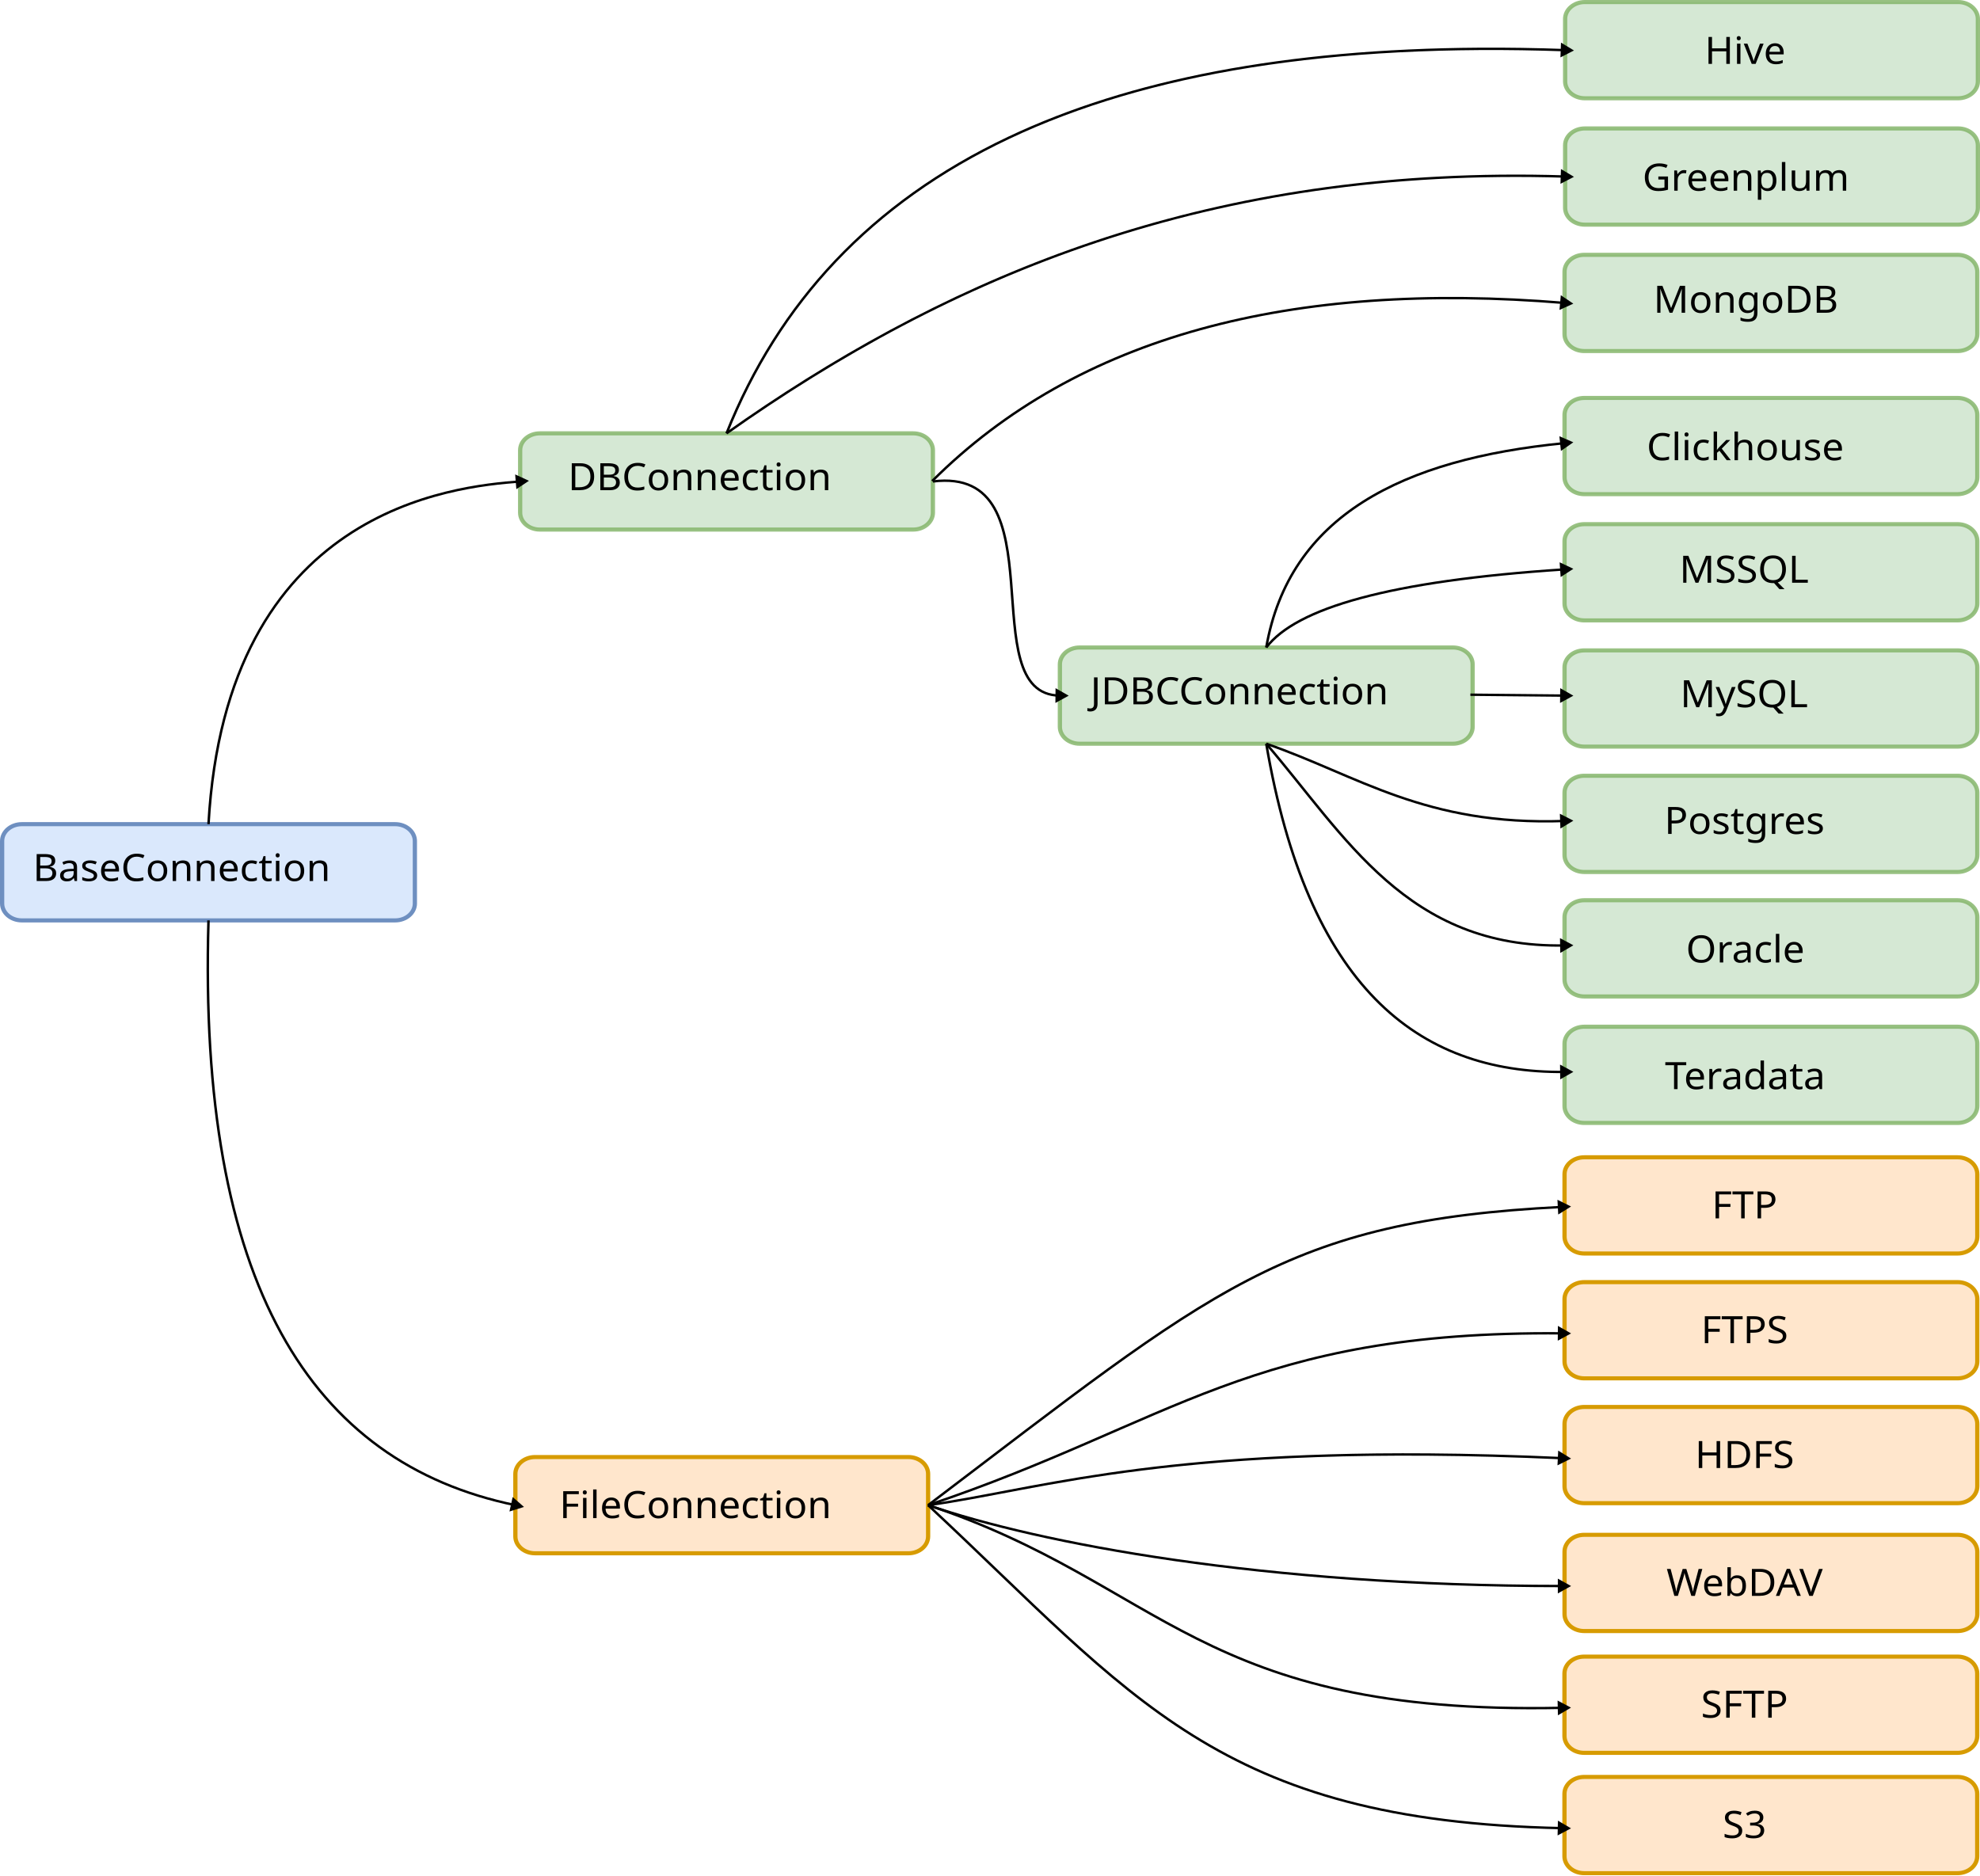
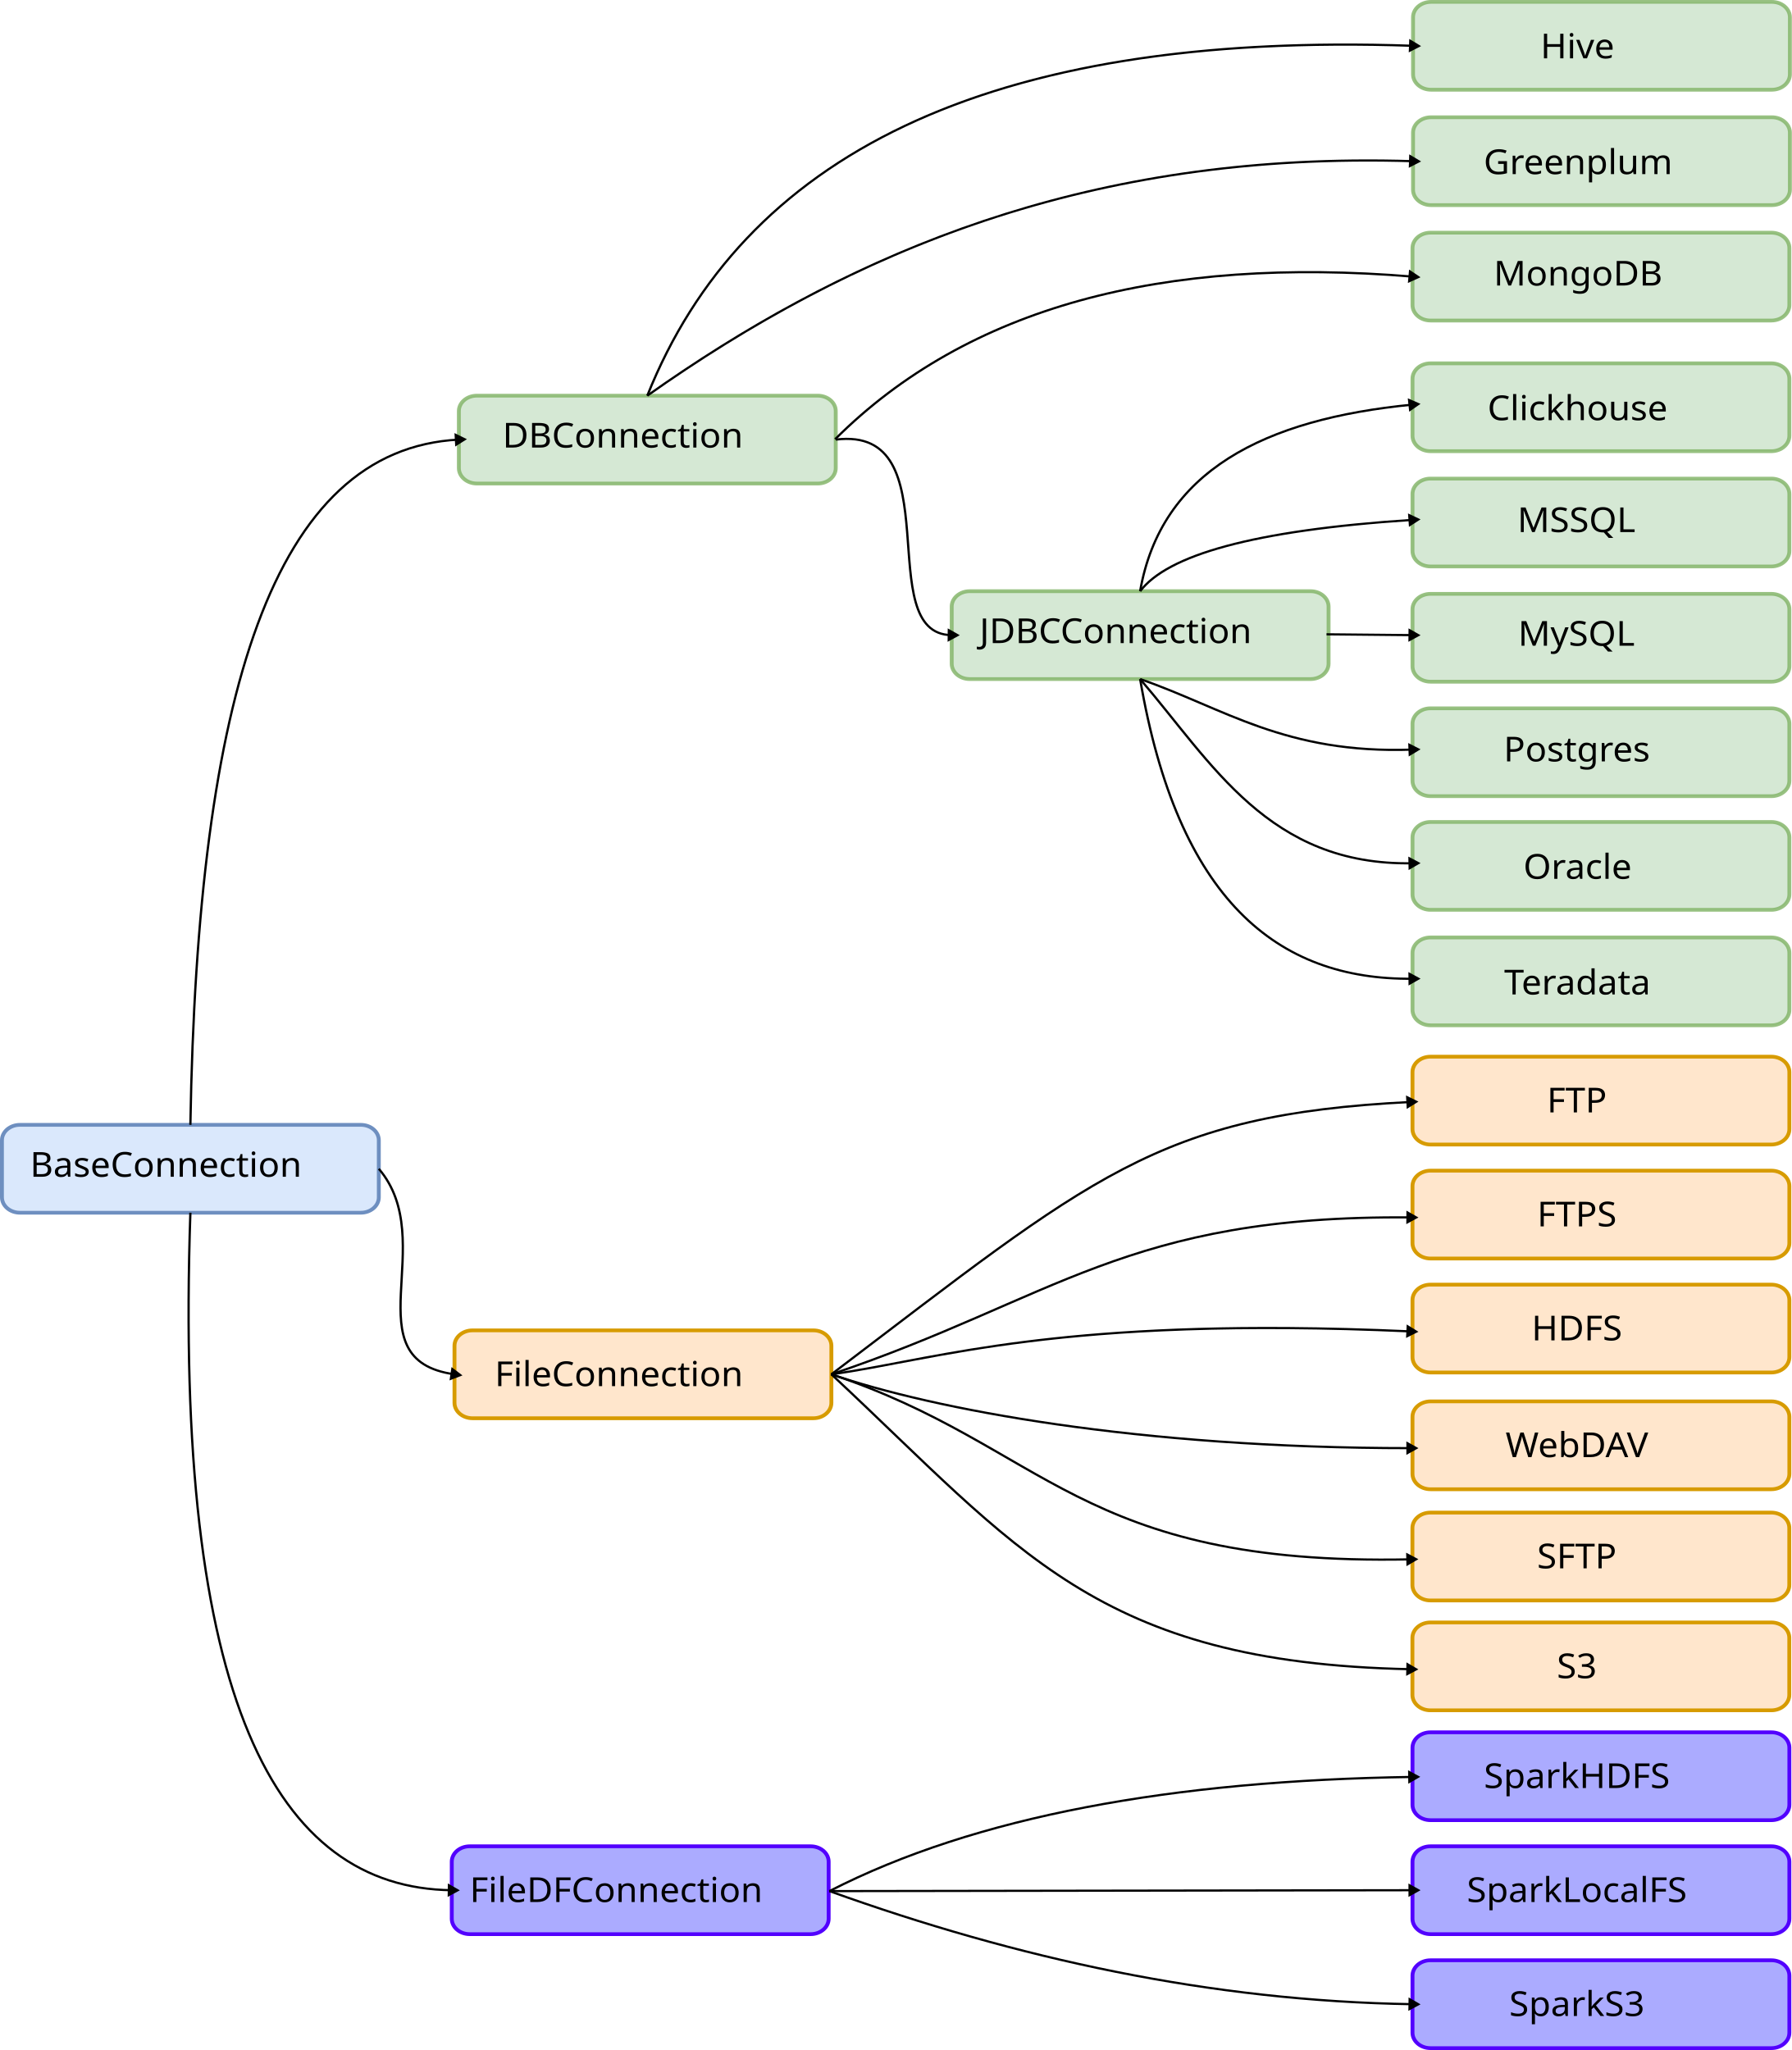
- <svg xmlns="http://www.w3.org/2000/svg" version="1.1" id="svg55" width="1215.637" height="1151.455" viewBox="0 0 1215.637 1151.454">
+ <svg xmlns="http://www.w3.org/2000/svg" version="1.1" id="svg55" width="1204.826" height="1378.638" viewBox="0 0 1204.826 1378.638">
  <defs id="defs59">
-     <marker style="overflow:visible" id="marker1656" refX="0" refY="0" orient="auto-start-reverse" markerWidth="5.324" markerHeight="6.155" viewBox="0 0 5.324 6.155" preserveAspectRatio="xMidYMid">
-       <path transform="scale(0.5)" style="fill:context-stroke;fill-rule:evenodd;stroke:context-stroke;stroke-width:1pt" d="M 5.77,0 -2.88,5 V -5 Z" id="path1654" />
-     </marker>
    <marker style="overflow:visible" id="marker1455" refX="0" refY="0" orient="auto-start-reverse" markerWidth="5.324" markerHeight="6.155" viewBox="0 0 5.324 6.155" preserveAspectRatio="xMidYMid">
      <path transform="scale(0.5)" style="fill:context-stroke;fill-rule:evenodd;stroke:context-stroke;stroke-width:1pt" d="M 5.77,0 -2.88,5 V -5 Z" id="path1453" />
    </marker>
    <marker style="overflow:visible" id="TriangleStart" refX="0" refY="0" orient="auto-start-reverse" markerWidth="5.324" markerHeight="6.155" viewBox="0 0 5.324 6.155" preserveAspectRatio="xMidYMid">
      <path transform="scale(0.5)" style="fill:context-stroke;fill-rule:evenodd;stroke:context-stroke;stroke-width:1pt" d="M 5.77,0 -2.88,5 V -5 Z" id="path135" />
    </marker>
    <linearGradient id="linearGradient1695">
      <stop style="stop-color:#d5e8d4;stop-opacity:1;" offset="0" id="stop1693" />
    </linearGradient>
+     <marker style="overflow:visible" id="marker1455-5" refX="0" refY="0" orient="auto-start-reverse" markerWidth="5.324" markerHeight="6.155" viewBox="0 0 5.324 6.155" preserveAspectRatio="xMidYMid">
+       <path transform="scale(0.5)" style="fill:context-stroke;fill-rule:evenodd;stroke:context-stroke;stroke-width:1pt" d="M 5.77,0 -2.88,5 V -5 Z" id="path1453-5" />
+     </marker>
+     <marker style="overflow:visible" id="marker1455-7" refX="0" refY="0" orient="auto-start-reverse" markerWidth="5.324" markerHeight="6.155" viewBox="0 0 5.324 6.155" preserveAspectRatio="xMidYMid">
+       <path transform="scale(0.5)" style="fill:context-stroke;fill-rule:evenodd;stroke:context-stroke;stroke-width:1pt" d="M 5.77,0 -2.88,5 V -5 Z" id="path1453-6" />
+     </marker>
  </defs>
-   <g id="g61" style="display:inline" transform="matrix(1.000038,0,0,0.9646803,-3.853746,38.05144)">
+   <g id="g61" style="display:inline" transform="matrix(1.000038,0,0,0.9646803,-14.66462,38.05144)">
    <rect style="display:inline;fill:#d5e8d4;fill-opacity:1;fill-rule:evenodd;stroke:#81b366;stroke-width:2.608;stroke-dasharray:none;stroke-opacity:0.816" id="rect275" width="253.401" height="61.252" x="964.379" y="294.196" ry="10.752" rx="12.102" />
    <text xml:space="preserve" style="font-style:normal;font-weight:normal;font-size:24px;line-height:1.25;font-family:sans-serif;display:inline;fill:#000000;fill-opacity:1;stroke:none" x="1090.216" y="331.482" id="text2733">
      <tspan id="tspan2731" x="1090.216" y="331.482" style="font-size:24px;text-align:center;text-anchor:middle">MSSQL</tspan>
    </text>
    <rect style="display:inline;fill:#d5e8d4;fill-opacity:1;fill-rule:evenodd;stroke:#81b366;stroke-width:2.608;stroke-dasharray:none;stroke-opacity:0.816" id="rect275-6" width="253.401" height="61.252" x="964.379" y="213.849" ry="10.752" rx="12.102" />
    <text xml:space="preserve" style="font-style:normal;font-weight:normal;font-size:24px;line-height:1.25;font-family:sans-serif;text-align:center;text-anchor:middle;display:inline;fill:#000000;fill-opacity:1;stroke:none" x="1090.959" y="253.475" id="text2733-0">
      <tspan id="tspan2731-6" x="1090.959" y="253.475" style="font-size:24px;text-align:center;text-anchor:middle">Clickhouse</tspan>
    </text>
    <rect style="display:inline;fill:#d5e8d4;fill-opacity:1;fill-rule:evenodd;stroke:#81b366;stroke-width:2.608;stroke-dasharray:none;stroke-opacity:0.816" id="rect275-6-4" width="253.401" height="61.252" x="964.739" y="42.306" ry="10.752" rx="12.102" />
    <rect style="display:inline;fill:#d5e8d4;fill-opacity:1;fill-rule:evenodd;stroke:#81b366;stroke-width:2.608;stroke-dasharray:none;stroke-opacity:0.816" id="rect275-6-4-3" width="253.401" height="61.252" x="964.379" y="122.752" ry="10.752" rx="12.102" />
    <text xml:space="preserve" style="font-style:normal;font-weight:normal;font-size:24px;line-height:1.25;font-family:sans-serif;text-align:center;text-anchor:middle;display:inline;fill:#000000;fill-opacity:1;stroke:none" x="1091.319" y="81.932" id="text2733-0-3">
      <tspan id="tspan2731-6-1" x="1091.319" y="81.932" style="font-size:24px;text-align:center;text-anchor:middle">Greenplum</tspan>
    </text>
    <text xml:space="preserve" style="font-style:normal;font-weight:normal;font-size:24px;line-height:1.25;font-family:sans-serif;text-align:center;text-anchor:middle;display:inline;fill:#000000;fill-opacity:1;stroke:none" x="1091.319" y="159.618" id="text2733-0-3-6">
      <tspan id="tspan2731-6-1-7" x="1091.319" y="159.618" style="font-size:24px;text-align:center;text-anchor:middle">MongoDB</tspan>
    </text>
    <rect style="display:inline;fill:#d5e8d4;fill-opacity:1;fill-rule:evenodd;stroke:#81b366;stroke-width:2.608;stroke-dasharray:none;stroke-opacity:0.816" id="rect275-61" width="253.401" height="61.252" x="964.379" y="374.543" ry="10.752" rx="12.102" />
    <text xml:space="preserve" style="font-style:normal;font-weight:normal;font-size:24px;line-height:1.25;font-family:sans-serif;display:inline;fill:#000000;fill-opacity:1;stroke:none" x="1090.216" y="410.714" id="text2733-8">
      <tspan id="tspan2731-7" x="1090.216" y="410.714" style="font-size:24px;text-align:center;text-anchor:middle">MySQL</tspan>
    </text>
    <rect style="display:inline;fill:#d5e8d4;fill-opacity:1;fill-rule:evenodd;stroke:#81b366;stroke-width:2.608;stroke-dasharray:none;stroke-opacity:0.816" id="rect275-61-7" width="253.401" height="61.252" x="654.551" y="372.697" ry="10.752" rx="12.102" />
    <text xml:space="preserve" style="font-style:normal;font-weight:normal;font-size:24px;line-height:1.25;font-family:sans-serif;display:inline;fill:#000000;fill-opacity:1;stroke:none" x="780.387" y="408.869" id="text2733-8-4">
      <tspan id="tspan2731-7-4" x="780.387" y="408.869" style="font-size:24px;text-align:center;text-anchor:middle">JDBCConnection</tspan>
    </text>
    <rect style="display:inline;fill:#d5e8d4;fill-opacity:1;fill-rule:evenodd;stroke:#81b366;stroke-width:2.608;stroke-dasharray:none;stroke-opacity:0.816" id="rect275-2" width="253.401" height="61.252" x="964.379" y="454.34" ry="10.752" rx="12.102" />
    <text xml:space="preserve" style="font-style:normal;font-weight:normal;font-size:24px;line-height:1.25;font-family:sans-serif;display:inline;fill:#000000;fill-opacity:1;stroke:none" x="1090.455" y="491.362" id="text2733-3">
      <tspan id="tspan2731-75" x="1090.455" y="491.362" style="font-size:24px;text-align:center;text-anchor:middle">Postgres</tspan>
    </text>
    <rect style="display:inline;fill:#d5e8d4;fill-opacity:1;fill-rule:evenodd;stroke:#81b366;stroke-width:2.608;stroke-dasharray:none;stroke-opacity:0.816" id="rect275-9" width="253.401" height="61.252" x="964.379" y="533.574" ry="10.752" rx="12.102" />
    <text xml:space="preserve" style="font-style:normal;font-weight:normal;font-size:24px;line-height:1.25;font-family:sans-serif;display:inline;fill:#000000;fill-opacity:1;stroke:none" x="1090.959" y="573.2" id="text2733-2">
      <tspan id="tspan2731-2" x="1090.959" y="573.2" style="font-size:24px;text-align:center;text-anchor:middle">Oracle</tspan>
    </text>
    <rect style="display:inline;fill:#d5e8d4;fill-opacity:1;fill-rule:evenodd;stroke:#81b366;stroke-width:2.608;stroke-dasharray:none;stroke-opacity:0.816" id="rect275-8" width="253.401" height="61.252" x="964.379" y="614.081" ry="10.752" rx="12.102" />
    <text xml:space="preserve" style="font-style:normal;font-weight:normal;font-size:24px;line-height:1.25;font-family:sans-serif;text-align:center;text-anchor:middle;display:inline;fill:#000000;fill-opacity:1;stroke:none" x="1090.839" y="653.816" id="text2733-9">
      <tspan id="tspan2731-73" x="1090.839" y="653.816" style="font-size:24px;text-align:center;text-anchor:middle">Teradata</tspan>
    </text>
    <rect style="display:inline;fill:#d5e8d4;fill-opacity:1;fill-rule:evenodd;stroke:#81b366;stroke-width:2.608;stroke-dasharray:none;stroke-opacity:0.816" id="rect275-612" width="253.401" height="61.252" x="964.739" y="-38.141" ry="10.752" rx="12.102" />
    <text xml:space="preserve" style="font-style:normal;font-weight:normal;font-size:24px;line-height:1.25;font-family:sans-serif;display:inline;fill:#000000;fill-opacity:1;stroke:none" x="1090.888" y="1.21" id="text2733-93">
      <tspan id="tspan2731-1" x="1090.888" y="1.21" style="font-size:24px;text-align:center;text-anchor:middle">Hive</tspan>
    </text>
    <rect style="display:inline;fill:#ffe6cc;fill-opacity:1;fill-rule:evenodd;stroke:#d79b00;stroke-width:2.608;stroke-dasharray:none;stroke-opacity:1" id="rect275-612-0" width="253.401" height="61.252" x="964.379" y="697.194" ry="10.752" rx="12.102" />
    <text xml:space="preserve" style="font-style:normal;font-weight:normal;font-size:24px;line-height:1.25;font-family:sans-serif;display:inline;fill:#000000;fill-opacity:1;stroke:none" x="1090.528" y="736.051" id="text2733-93-6">
      <tspan id="tspan2731-1-3" x="1090.528" y="736.051" style="font-size:24px;text-align:center;text-anchor:middle">FTP</tspan>
    </text>
    <rect style="display:inline;fill:#ffe6cc;fill-opacity:1;fill-rule:evenodd;stroke:#d79b00;stroke-width:2.608;stroke-dasharray:none;stroke-opacity:1" id="rect275-612-0-2" width="253.401" height="61.252" x="964.379" y="776.652" ry="10.752" rx="12.102" />
    <text xml:space="preserve" style="font-style:normal;font-weight:normal;font-size:24px;line-height:1.25;font-family:sans-serif;display:inline;fill:#000000;fill-opacity:1;stroke:none" x="1090.527" y="815.509" id="text2733-93-6-0">
      <tspan id="tspan2731-1-3-6" x="1090.527" y="815.509" style="font-size:24px;text-align:center;text-anchor:middle">FTPS</tspan>
    </text>
    <rect style="display:inline;fill:#ffe6cc;fill-opacity:1;fill-rule:evenodd;stroke:#d79b00;stroke-width:2.608;stroke-dasharray:none;stroke-opacity:1" id="rect275-612-0-2-4" width="253.401" height="61.252" x="964.379" y="856.11" ry="10.752" rx="12.102" />
    <text xml:space="preserve" style="font-style:normal;font-weight:normal;font-size:24px;line-height:1.25;font-family:sans-serif;display:inline;fill:#000000;fill-opacity:1;stroke:none" x="1090.527" y="894.967" id="text2733-93-6-0-7">
      <tspan id="tspan2731-1-3-6-6" x="1090.527" y="894.967" style="font-size:24px;text-align:center;text-anchor:middle">HDFS</tspan>
    </text>
    <rect style="display:inline;fill:#ffe6cc;fill-opacity:1;fill-rule:evenodd;stroke:#d79b00;stroke-width:2.608;stroke-dasharray:none;stroke-opacity:1" id="rect275-612-0-2-5" width="253.401" height="61.252" x="964.379" y="937.498" ry="10.752" rx="12.102" />
    <text xml:space="preserve" style="font-style:normal;font-weight:normal;font-size:24px;line-height:1.25;font-family:sans-serif;display:inline;fill:#000000;fill-opacity:1;stroke:none" x="1090.527" y="976.355" id="text2733-93-6-0-6">
      <tspan id="tspan2731-1-3-6-9" x="1090.527" y="976.355" style="font-size:24px;text-align:center;text-anchor:middle">WebDAV</tspan>
    </text>
    <rect style="display:inline;fill:#ffe6cc;fill-opacity:1;fill-rule:evenodd;stroke:#d79b00;stroke-width:2.608;stroke-dasharray:none;stroke-opacity:1" id="rect275-612-0-2-3" width="253.401" height="61.252" x="964.331" y="1015.026" ry="10.752" rx="12.102" />
    <text xml:space="preserve" style="font-style:normal;font-weight:normal;font-size:24px;line-height:1.25;font-family:sans-serif;display:inline;fill:#000000;fill-opacity:1;stroke:none" x="1090.479" y="1053.883" id="text2733-93-6-0-74">
      <tspan id="tspan2731-1-3-6-5" x="1090.479" y="1053.883" style="font-size:24px;text-align:center;text-anchor:middle">SFTP</tspan>
    </text>
    <rect style="display:inline;fill:#ffe6cc;fill-opacity:1;fill-rule:evenodd;stroke:#d79b00;stroke-width:2.608;stroke-dasharray:none;stroke-opacity:1" id="rect275-612-0-2-3-3" width="253.401" height="61.252" x="964.331" y="1091.612" ry="10.752" rx="12.102" />
    <text xml:space="preserve" style="font-style:normal;font-weight:normal;font-size:24px;line-height:1.25;font-family:sans-serif;display:inline;fill:#000000;fill-opacity:1;stroke:none" x="1090.479" y="1130.468" id="text2733-93-6-0-74-6">
      <tspan id="tspan2731-1-3-6-5-7" x="1090.479" y="1130.468" style="font-size:24px;text-align:center;text-anchor:middle">S3</tspan>
    </text>
    <rect style="display:inline;fill:#ffe6cc;fill-opacity:1;fill-rule:evenodd;stroke:#d79b00;stroke-width:2.608;stroke-dasharray:none;stroke-opacity:1" id="rect275-612-0-2-3-2" width="253.401" height="61.252" x="320.254" y="887.997" ry="10.752" rx="12.102" />
    <text xml:space="preserve" style="font-style:normal;font-weight:normal;font-size:24px;line-height:1.25;font-family:sans-serif;display:inline;fill:#000000;fill-opacity:1;stroke:none" x="446.402" y="926.854" id="text2733-93-6-0-74-5">
      <tspan id="tspan2731-1-3-6-5-4" x="446.402" y="926.854" style="font-size:24px;text-align:center;text-anchor:middle">FileConnection</tspan>
    </text>
    <rect style="display:inline;fill:#d5e8d4;fill-opacity:1;fill-rule:evenodd;stroke:#81b366;stroke-width:2.608;stroke-dasharray:none;stroke-opacity:0.816" id="rect275-61-3" width="253.401" height="61.252" x="323.194" y="236.385" ry="10.752" rx="12.102" />
    <text xml:space="preserve" style="font-style:normal;font-weight:normal;font-size:24px;line-height:1.25;font-family:sans-serif;display:inline;fill:#000000;fill-opacity:1;stroke:none" x="449.03" y="272.557" id="text2733-8-0">
      <tspan id="tspan2731-7-7" x="449.03" y="272.557" style="font-size:24px;text-align:center;text-anchor:middle">DBConnection</tspan>
    </text>
-     <rect style="display:inline;fill:#dae8fc;fill-opacity:1;fill-rule:evenodd;stroke:#6c8ebf;stroke-width:2.608;stroke-dasharray:none;stroke-opacity:0.988" id="rect275-61-8" width="253.401" height="61.252" x="5.158" y="485.151" ry="10.752" rx="12.102" />
-     <text xml:space="preserve" style="font-style:normal;font-weight:normal;font-size:24px;line-height:1.25;font-family:sans-serif;display:inline;fill:#000000;fill-opacity:1;stroke:none" x="130.994" y="521.323" id="text2733-8-6">
-       <tspan id="tspan2731-7-8" x="130.994" y="521.323" style="font-size:24px;text-align:center;text-anchor:middle">BaseConnection</tspan>
-     </text>
-     <g id="path6205">
-       <path style="color:#000000;fill:#000000;fill-rule:evenodd;-inkscape-stroke:none" d="m 323.135,266.25 c -20.452,1.614 -65.764,5.908 -107.326,35.047 -41.562,29.139 -79.31,83.148 -84.713,183.814 l 1.525,0.082 c 5.385,-100.316 42.87,-153.767 84.062,-182.646 41.192,-28.879 86.154,-33.162 106.57,-34.773 z" id="path9449" />
-       <g id="g9439">
-         <g id="path9441">
-           <path style="color:#000000;fill:#000000;fill-rule:evenodd;stroke-width:0.764pt;-inkscape-stroke:none" d="m 327.586,266.665 -6.284,4.326 -0.601,-7.612 z" id="path9445" />
-           <path style="color:#000000;fill:#000000;fill-rule:evenodd;-inkscape-stroke:none" d="m 320.125,262.539 0.738,9.371 7.736,-5.326 -0.793,-0.379 z m 1.154,1.678 5.293,2.527 -4.832,3.326 z" id="path9447" />
-         </g>
-       </g>
-     </g>
+     <rect style="display:inline;fill:#dae8fc;fill-opacity:1;fill-rule:evenodd;stroke:#6c8ebf;stroke-width:2.608;stroke-dasharray:none;stroke-opacity:0.988" id="rect275-61-8" width="253.401" height="61.252" x="15.968" y="744.722" ry="10.752" rx="12.102" />
+     <text xml:space="preserve" style="font-style:normal;font-weight:normal;font-size:24px;line-height:1.25;font-family:sans-serif;display:inline;fill:#000000;fill-opacity:1;stroke:none" x="141.804" y="780.893" id="text2733-8-6">
+       <tspan id="tspan2731-7-8" x="141.804" y="780.893" style="font-size:24px;text-align:center;text-anchor:middle">BaseConnection</tspan>
+     </text>
    <g id="path6267" transform="translate(-1.772263,93.1673)">
      <path style="color:#000000;fill:#000000;fill-rule:evenodd;-inkscape-stroke:none" d="m 575.676,824.734 -0.498,1.443 c 72.135,24.834 113.516,58.25 164.92,84.932 51.404,26.681 112.785,46.538 224.609,44.109 l -0.033,-1.527 c -111.632,2.425 -172.634,-17.342 -223.873,-43.938 -51.239,-26.595 -92.762,-60.107 -165.125,-85.02 z" id="path9477" />
      <g id="g9467">
        <g id="path9469">
          <path style="color:#000000;fill:#000000;fill-rule:evenodd;stroke-width:0.764pt;-inkscape-stroke:none" d="m 969.096,954.36 -6.521,3.96 -0.166,-7.634 z" id="path9473" />
          <path style="color:#000000;fill:#000000;fill-rule:evenodd;-inkscape-stroke:none" d="m 961.881,949.814 0.205,9.398 8.027,-4.875 -0.771,-0.424 z m 1.057,1.742 5.141,2.824 -5.014,3.045 z" id="path9475" />
        </g>
      </g>
    </g>
    <g id="path6267-5" transform="translate(-1.772263,93.1673)">
      <path style="color:#000000;fill:#000000;fill-rule:evenodd;-inkscape-stroke:none" d="m 575.957,824.906 -1.061,1.1 c 62.859,60.732 107.363,111.029 162.66,146.746 55.297,35.717 121.357,56.782 227.117,59.053 l 0.033,-1.527 c -105.572,-2.267 -171.261,-23.244 -226.322,-58.809 -55.061,-35.565 -99.524,-85.788 -162.428,-146.562 z" id="path9491" />
      <g id="g9481">
        <g id="path9483">
          <path style="color:#000000;fill:#000000;fill-rule:evenodd;stroke-width:0.764pt;-inkscape-stroke:none" d="m 969.096,1031.135 -6.686,3.675 0.164,-7.634 z" id="path9487" />
          <path style="color:#000000;fill:#000000;fill-rule:evenodd;-inkscape-stroke:none" d="m 962.084,1026.283 -0.201,9.398 8.23,-4.525 -0.754,-0.457 z m 0.98,1.787 5.016,3.043 -5.141,2.826 z" id="path9489" />
        </g>
      </g>
    </g>
    <g id="path6271" transform="translate(-1.772263,93.1673)">
      <path style="color:#000000;fill:#000000;fill-rule:evenodd;-inkscape-stroke:none" d="m 575.684,824.736 -0.512,1.439 c 68.624,24.398 205.79,51.516 389.566,51.516 v -1.527 c -183.626,0 -320.7,-27.125 -389.055,-51.428 z" id="path9505" />
      <g id="g9495">
        <g id="path9497">
          <path style="color:#000000;fill:#000000;fill-rule:evenodd;stroke-width:0.764pt;-inkscape-stroke:none" d="m 969.145,876.927 -6.605,3.818 v -7.636 z" id="path9501" />
          <path style="color:#000000;fill:#000000;fill-rule:evenodd;-inkscape-stroke:none" d="m 962.031,872.227 v 9.4 l 8.131,-4.699 -0.762,-0.441 z m 1.018,1.764 5.08,2.936 -5.08,2.938 z" id="path9503" />
        </g>
      </g>
    </g>
    <g id="path6273" transform="translate(-1.772263,93.1673)">
      <path style="color:#000000;fill:#000000;fill-rule:evenodd;-inkscape-stroke:none" d="m 882.812,792.469 c -175.592,-1.356 -246.18,23.489 -307.494,32.23 l 0.217,1.512 c 70.345,-10.029 152.121,-40.993 389.168,-29.908 l 0.072,-1.525 c -29.65,-1.386 -56.878,-2.115 -81.963,-2.309 z" id="path9519" />
      <g id="g9509">
        <g id="path9511">
          <path style="color:#000000;fill:#000000;fill-rule:evenodd;stroke-width:0.764pt;-inkscape-stroke:none" d="m 969.14,795.745 -6.776,3.505 0.357,-7.628 z" id="path9515" />
          <path style="color:#000000;fill:#000000;fill-rule:evenodd;-inkscape-stroke:none" d="m 962.254,790.717 -0.439,9.391 8.342,-4.314 -0.74,-0.477 z m 0.934,1.811 4.936,3.17 -5.209,2.697 z" id="path9517" />
        </g>
      </g>
    </g>
    <g id="path6275" transform="translate(-1.772263,93.1673)">
      <path style="color:#000000;fill:#000000;fill-rule:evenodd;-inkscape-stroke:none" d="m 964.746,715.318 c -95.547,-0.857 -155.489,13.422 -210.254,34.459 -54.765,21.037 -104.33,48.795 -179.316,74.957 l 0.502,1.443 c 75.106,-26.204 124.73,-53.988 179.363,-74.975 54.633,-20.987 114.302,-35.213 209.691,-34.357 z" id="path9533" />
      <g id="g9523">
        <g id="path9525">
          <path style="color:#000000;fill:#000000;fill-rule:evenodd;stroke-width:0.764pt;-inkscape-stroke:none" d="m 969.145,716.121 -6.639,3.759 0.069,-7.636 z" id="path9529" />
          <path style="color:#000000;fill:#000000;fill-rule:evenodd;-inkscape-stroke:none" d="m 962.072,711.357 -0.084,9.4 8.174,-4.629 -0.758,-0.447 z m 1.004,1.773 5.053,2.98 -5.105,2.891 z" id="path9531" />
        </g>
      </g>
    </g>
    <g id="path6277" transform="translate(-1.772263,93.1673)">
      <path style="color:#000000;fill:#000000;fill-rule:evenodd;-inkscape-stroke:none" d="m 964.699,634.861 c -85.279,4.41 -139.018,17.504 -193.268,46.717 -54.25,29.213 -108.984,74.49 -196.477,143.277 l 0.943,1.201 c 87.506,-68.797 142.21,-114.031 196.258,-143.135 54.047,-29.104 107.466,-42.133 192.623,-46.537 z" id="path9547" />
      <g id="g9537">
        <g id="path9539">
          <path style="color:#000000;fill:#000000;fill-rule:evenodd;stroke-width:0.764pt;-inkscape-stroke:none" d="m 969.139,635.396 -6.399,4.154 -0.394,-7.626 z" id="path9543" />
          <path style="color:#000000;fill:#000000;fill-rule:evenodd;-inkscape-stroke:none" d="m 961.791,631.068 0.486,9.389 7.877,-5.113 -0.783,-0.402 z m 1.107,1.711 5.225,2.668 -4.92,3.195 z" id="path9545" />
        </g>
      </g>
    </g>
+     <rect style="display:inline;fill:#ababff;fill-opacity:1;fill-rule:evenodd;stroke:#5200fe;stroke-width:2.608;stroke-dasharray:none;stroke-opacity:1" id="rect275-612-0-3" width="253.401" height="61.252" x="964.379" y="1168.197" ry="10.752" rx="12.102" />
+     <text xml:space="preserve" style="font-style:normal;font-weight:normal;font-size:24px;line-height:1.25;font-family:sans-serif;display:inline;fill:#000000;fill-opacity:1;stroke:none" x="1090.528" y="1207.054" id="text2733-93-6-6">
+       <tspan id="tspan2731-1-3-7" x="1090.528" y="1207.054" style="font-size:24px;text-align:center;text-anchor:middle">SparkHDFS</tspan>
+     </text>
+     <rect style="display:inline;fill:#ababff;fill-opacity:1;fill-rule:evenodd;stroke:#5200fe;stroke-width:2.608;stroke-dasharray:none;stroke-opacity:1" id="rect275-612-0-2-53" width="253.401" height="61.252" x="964.379" y="1247.655" ry="10.752" rx="12.102" />
+     <text xml:space="preserve" style="font-style:normal;font-weight:normal;font-size:24px;line-height:1.25;font-family:sans-serif;display:inline;fill:#000000;fill-opacity:1;stroke:none" x="1090.527" y="1286.512" id="text2733-93-6-0-5">
+       <tspan id="tspan2731-1-3-6-62" x="1090.527" y="1286.512" style="font-size:24px;text-align:center;text-anchor:middle">SparkLocalFS</tspan>
+     </text>
+     <rect style="display:inline;fill:#ababff;fill-opacity:1;fill-rule:evenodd;stroke:#5200fe;stroke-width:2.608;stroke-dasharray:none;stroke-opacity:1" id="rect275-612-0-2-4-9" width="253.401" height="61.252" x="964.379" y="1327.113" ry="10.752" rx="12.102" />
+     <text xml:space="preserve" style="font-style:normal;font-weight:normal;font-size:24px;line-height:1.25;font-family:sans-serif;display:inline;fill:#000000;fill-opacity:1;stroke:none" x="1090.527" y="1365.97" id="text2733-93-6-0-7-1">
+       <tspan id="tspan2731-1-3-6-6-2" x="1090.527" y="1365.97" style="font-size:24px;text-align:center;text-anchor:middle">SparkS3</tspan>
+     </text>
+     <rect style="display:inline;fill:#ababff;fill-opacity:1;fill-rule:evenodd;stroke:#5200fe;stroke-width:2.608;stroke-dasharray:none;stroke-opacity:1" id="rect275-612-0-2-3-2-8" width="253.401" height="61.252" x="318.42" y="1247.655" ry="10.752" rx="12.102" />
+     <text xml:space="preserve" style="font-style:normal;font-weight:normal;font-size:24px;line-height:1.25;font-family:sans-serif;display:inline;fill:#000000;fill-opacity:1;stroke:none" x="444.568" y="1286.512" id="text2733-93-6-0-74-5-7">
+       <tspan id="tspan2731-1-3-6-5-4-9" x="444.568" y="1286.512" style="font-size:24px;text-align:center;text-anchor:middle">FileDFConnection</tspan>
+     </text>
    <g id="path6277-9">
      <path style="color:#000000;fill:#000000;fill-rule:evenodd;-inkscape-stroke:none" d="M 924.561,71.723 C 726.848,73.912 578.053,141.455 449.443,235.77 L 450.346,237 C 587.346,136.533 747.079,66.564 964.715,73.695 l 0.049,-1.527 C 951.139,71.722 937.741,71.577 924.561,71.723 Z" id="path9561" />
      <g id="g9551">
        <g id="path9553">
          <path style="color:#000000;fill:#000000;fill-rule:evenodd;stroke-width:0.764pt;-inkscape-stroke:none" d="m 969.143,73.076 -6.727,3.6 0.25,-7.632 z" id="path9557" />
          <path style="color:#000000;fill:#000000;fill-rule:evenodd;-inkscape-stroke:none" d="m 962.186,68.145 -0.307,9.396 8.281,-4.432 -0.748,-0.465 z m 0.961,1.799 4.979,3.1 -5.17,2.768 z" id="path9559" />
        </g>
      </g>
    </g>
    <g id="path6277-9-7">
      <path style="color:#000000;fill:#000000;fill-rule:evenodd;-inkscape-stroke:none" d="M 912.156,-9.102 C 792.796,-8.342 697.128,11.113 622.896,47.525 538.06,89.139 481.247,152.927 449.182,236.111 l 1.426,0.549 C 482.55,153.796 539.043,90.357 623.568,48.896 708.093,7.436 820.677,-12.023 964.711,-6.752 l 0.057,-1.525 c -18.025,-0.66 -35.56,-0.933 -52.611,-0.824 z" id="path9575" />
      <g id="g9565">
        <g id="path9567">
          <path style="color:#000000;fill:#000000;fill-rule:evenodd;stroke-width:0.764pt;-inkscape-stroke:none" d="m 969.142,-7.353 -6.74,3.574 0.279,-7.631 z" id="path9571" />
          <path style="color:#000000;fill:#000000;fill-rule:evenodd;-inkscape-stroke:none" d="m 962.205,-12.311 -0.344,9.395 8.297,-4.4 -0.746,-0.469 z m 0.951,1.801 4.969,3.119 -5.184,2.75 z" id="path9573" />
        </g>
      </g>
    </g>
    <g id="path6283" transform="translate(-0.3600504,89.35152)">
      <path style="color:#000000;fill:#000000;fill-rule:evenodd;-inkscape-stroke:none" d="m 782.365,344.475 -1.508,0.248 c 12.668,76.947 35.723,129.567 67.107,162.857 31.385,33.291 71.099,47.176 116.783,46.693 l -0.018,-1.527 c -45.367,0.479 -84.565,-13.235 -115.654,-46.213 -31.09,-32.978 -54.073,-85.295 -66.711,-162.059 z" id="path9589" />
      <g id="g9579">
        <g id="path9581">
          <path style="color:#000000;fill:#000000;fill-rule:evenodd;stroke-width:0.764pt;-inkscape-stroke:none" d="m 969.145,553.463 -6.564,3.888 -0.081,-7.635 z" id="path9585" />
          <path style="color:#000000;fill:#000000;fill-rule:evenodd;-inkscape-stroke:none" d="m 961.98,548.838 0.1,9.4 8.082,-4.785 -0.768,-0.434 z m 1.037,1.754 5.109,2.883 -5.047,2.988 z" id="path9587" />
        </g>
      </g>
    </g>
    <g id="path6285" transform="translate(-0.3600504,89.35152)">
      <path style="color:#000000;fill:#000000;fill-rule:evenodd;-inkscape-stroke:none" d="m 782.199,344.111 -1.176,0.975 c 24.204,29.23 45.828,61.829 73.562,86.934 27.734,25.104 61.635,42.683 110.168,41.748 l -0.029,-1.527 c -48.151,0.927 -81.574,-16.426 -109.113,-41.354 -27.539,-24.927 -49.137,-57.46 -73.412,-86.775 z" id="path9603" />
      <g id="g9593">
        <g id="path9595">
          <path style="color:#000000;fill:#000000;fill-rule:evenodd;stroke-width:0.764pt;-inkscape-stroke:none" d="m 969.144,472.918 -6.53,3.944 -0.147,-7.634 z" id="path9599" />
          <path style="color:#000000;fill:#000000;fill-rule:evenodd;-inkscape-stroke:none" d="m 961.941,468.355 0.18,9.398 8.041,-4.855 -0.771,-0.426 z m 1.053,1.746 5.133,2.836 -5.021,3.035 z" id="path9601" />
        </g>
      </g>
    </g>
    <g id="path6287" transform="translate(-0.3600504,89.35152)">
      <path style="color:#000000;fill:#000000;fill-rule:evenodd;-inkscape-stroke:none" d="m 781.869,343.879 -0.516,1.438 c 56.133,20.122 97.437,52.398 183.414,49.217 l -0.057,-1.527 c -85.578,3.166 -126.445,-28.911 -182.842,-49.127 z" id="path9617" />
      <g id="g9607">
        <g id="path9609">
          <path style="color:#000000;fill:#000000;fill-rule:evenodd;stroke-width:0.764pt;-inkscape-stroke:none" d="m 969.142,393.606 -6.459,4.06 -0.282,-7.631 z" id="path9613" />
          <path style="color:#000000;fill:#000000;fill-rule:evenodd;-inkscape-stroke:none" d="m 961.859,389.172 0.348,9.395 7.951,-4.998 -0.777,-0.412 z m 1.082,1.725 5.184,2.748 -4.967,3.121 z" id="path9615" />
        </g>
      </g>
    </g>
    <g id="path6289" transform="translate(-0.3600504,89.35152)">
      <path style="color:#000000;fill:#000000;fill-rule:evenodd;-inkscape-stroke:none" d="m 906.955,312.635 -0.016,1.527 57.793,0.574 0.014,-1.527 z" id="path9631" />
      <g id="g9621">
        <g id="path9623">
          <path style="color:#000000;fill:#000000;fill-rule:evenodd;stroke-width:0.764pt;-inkscape-stroke:none" d="m 969.145,314.016 -6.643,3.752 0.076,-7.636 z" id="path9627" />
          <path style="color:#000000;fill:#000000;fill-rule:evenodd;-inkscape-stroke:none" d="m 962.078,309.244 -0.094,9.4 8.178,-4.619 -0.758,-0.447 z m 1,1.775 5.049,2.986 -5.105,2.885 z" id="path9629" />
        </g>
      </g>
    </g>
    <g id="path6291" transform="translate(-0.3600504,89.35152)">
      <path style="color:#000000;fill:#000000;fill-rule:evenodd;-inkscape-stroke:none" d="m 964.688,232.863 c -54.071,3.671 -95.305,9.863 -125.363,18.279 -30.058,8.416 -48.977,19.038 -58.328,31.75 l 1.23,0.906 c 9.007,-12.244 27.613,-22.815 57.51,-31.186 29.896,-8.371 71.047,-14.56 125.055,-18.227 z" id="path9645" />
      <g id="g9635">
        <g id="path9637">
          <path style="color:#000000;fill:#000000;fill-rule:evenodd;stroke-width:0.764pt;-inkscape-stroke:none" d="m 969.135,233.327 -6.331,4.257 -0.517,-7.618 z" id="path9641" />
          <path style="color:#000000;fill:#000000;fill-rule:evenodd;-inkscape-stroke:none" d="m 961.719,229.119 0.637,9.379 7.795,-5.24 -0.791,-0.389 z m 1.137,1.691 5.266,2.586 -4.871,3.271 z" id="path9643" />
        </g>
      </g>
    </g>
    <g id="path6293" transform="translate(-0.3600504,89.35152)">
      <path style="color:#000000;fill:#000000;fill-rule:evenodd;-inkscape-stroke:none" d="m 964.662,152.52 c -49.97,5.046 -92.358,16.647 -124.062,37.541 -31.705,20.894 -52.687,51.117 -59.742,93.158 l 1.506,0.254 c 6.993,-41.672 27.679,-71.444 59.078,-92.137 31.399,-20.692 73.552,-32.266 123.375,-37.297 z" id="path9659" />
      <g id="g9649">
        <g id="path9651">
          <path style="color:#000000;fill:#000000;fill-rule:evenodd;stroke-width:0.764pt;-inkscape-stroke:none" d="m 969.123,152.836 -6.188,4.462 -0.767,-7.597 z" id="path9655" />
          <path style="color:#000000;fill:#000000;fill-rule:evenodd;-inkscape-stroke:none" d="m 961.572,148.875 0.945,9.352 7.617,-5.492 -0.803,-0.363 z m 1.189,1.652 5.348,2.41 -4.756,3.432 z" id="path9657" />
        </g>
      </g>
    </g>
    <g id="path10126" />
    <path style="display:inline;fill:none;fill-rule:evenodd;stroke:#000000;stroke-width:1.527;stroke-linecap:butt;stroke-linejoin:miter;stroke-dasharray:none;stroke-opacity:1;marker-end:url(#TriangleStart)" d="m 576.595,267.011 c 78.782,-10.085 23.199,135.788 77.956,136.312" id="path1134" />
    <path style="fill:none;fill-rule:evenodd;stroke:#000000;stroke-width:1.527;stroke-linecap:butt;stroke-linejoin:miter;stroke-dasharray:none;stroke-opacity:1;marker-end:url(#marker1455)" d="M 576.153,266.759 C 665.488,174.423 796.619,138.973 964.379,153.378" id="path1136" />
-     <path style="fill:none;fill-rule:evenodd;stroke:#000000;stroke-width:1.527;stroke-linecap:butt;stroke-linejoin:miter;stroke-opacity:1;stroke-dasharray:none;marker-end:url(#marker1656)" d="m 131.858,546.404 c -6.573,231.11 62.638,345.289 188.396,372.219" id="path1652" />
+     <path style="fill:none;fill-rule:evenodd;stroke:#000000;stroke-width:1.527;stroke-linecap:butt;stroke-linejoin:miter;stroke-dasharray:none;stroke-opacity:1;marker-end:url(#marker1455)" d="m 572.351,1278.899 c 98.298,-52.299 231.098,-77.086 391.841,-79.591" id="path1" />
+     <path style="display:inline;fill:none;fill-rule:evenodd;stroke:#000000;stroke-width:1.527;stroke-linecap:butt;stroke-linejoin:miter;stroke-dasharray:none;stroke-opacity:1;marker-end:url(#marker1455-7)" d="m 572.351,1278.899 c 126.231,47.015 256.198,76.6 392.028,78.84" id="path1-5" />
+     <path style="display:inline;fill:none;fill-rule:evenodd;stroke:#000000;stroke-width:1.527;stroke-linecap:butt;stroke-linejoin:miter;stroke-dasharray:none;stroke-opacity:1;marker-end:url(#marker1455-5)" d="m 572.351,1278.899 392.028,-0.618" id="path1-4" />
+     <path style="fill:none;fill-rule:evenodd;stroke:#000000;stroke-width:1.527;stroke-linecap:butt;stroke-linejoin:miter;stroke-dasharray:none;stroke-opacity:1;marker-end:url(#marker1455-7)" d="m 142.668,805.974 c -11.266,339.802 57.458,470.762 175.751,472.307" id="path2" />
+     <path style="fill:none;fill-rule:evenodd;stroke:#000000;stroke-width:1.527;stroke-linecap:butt;stroke-linejoin:miter;stroke-dasharray:none;stroke-opacity:1;marker-end:url(#marker1455-7)" d="M 142.668,744.722 C 147.514,444.356 198.319,273.646 323.194,267.011" id="path4" />
+     <path style="fill:none;fill-rule:evenodd;stroke:#000000;stroke-width:1.527;stroke-linecap:butt;stroke-linejoin:miter;stroke-dasharray:none;stroke-opacity:1;marker-end:url(#marker1455-7)" d="m 269.369,775.348 c 41.597,50.58 -19.013,133.266 50.885,143.275" id="path5" />
  </g>
</svg>
